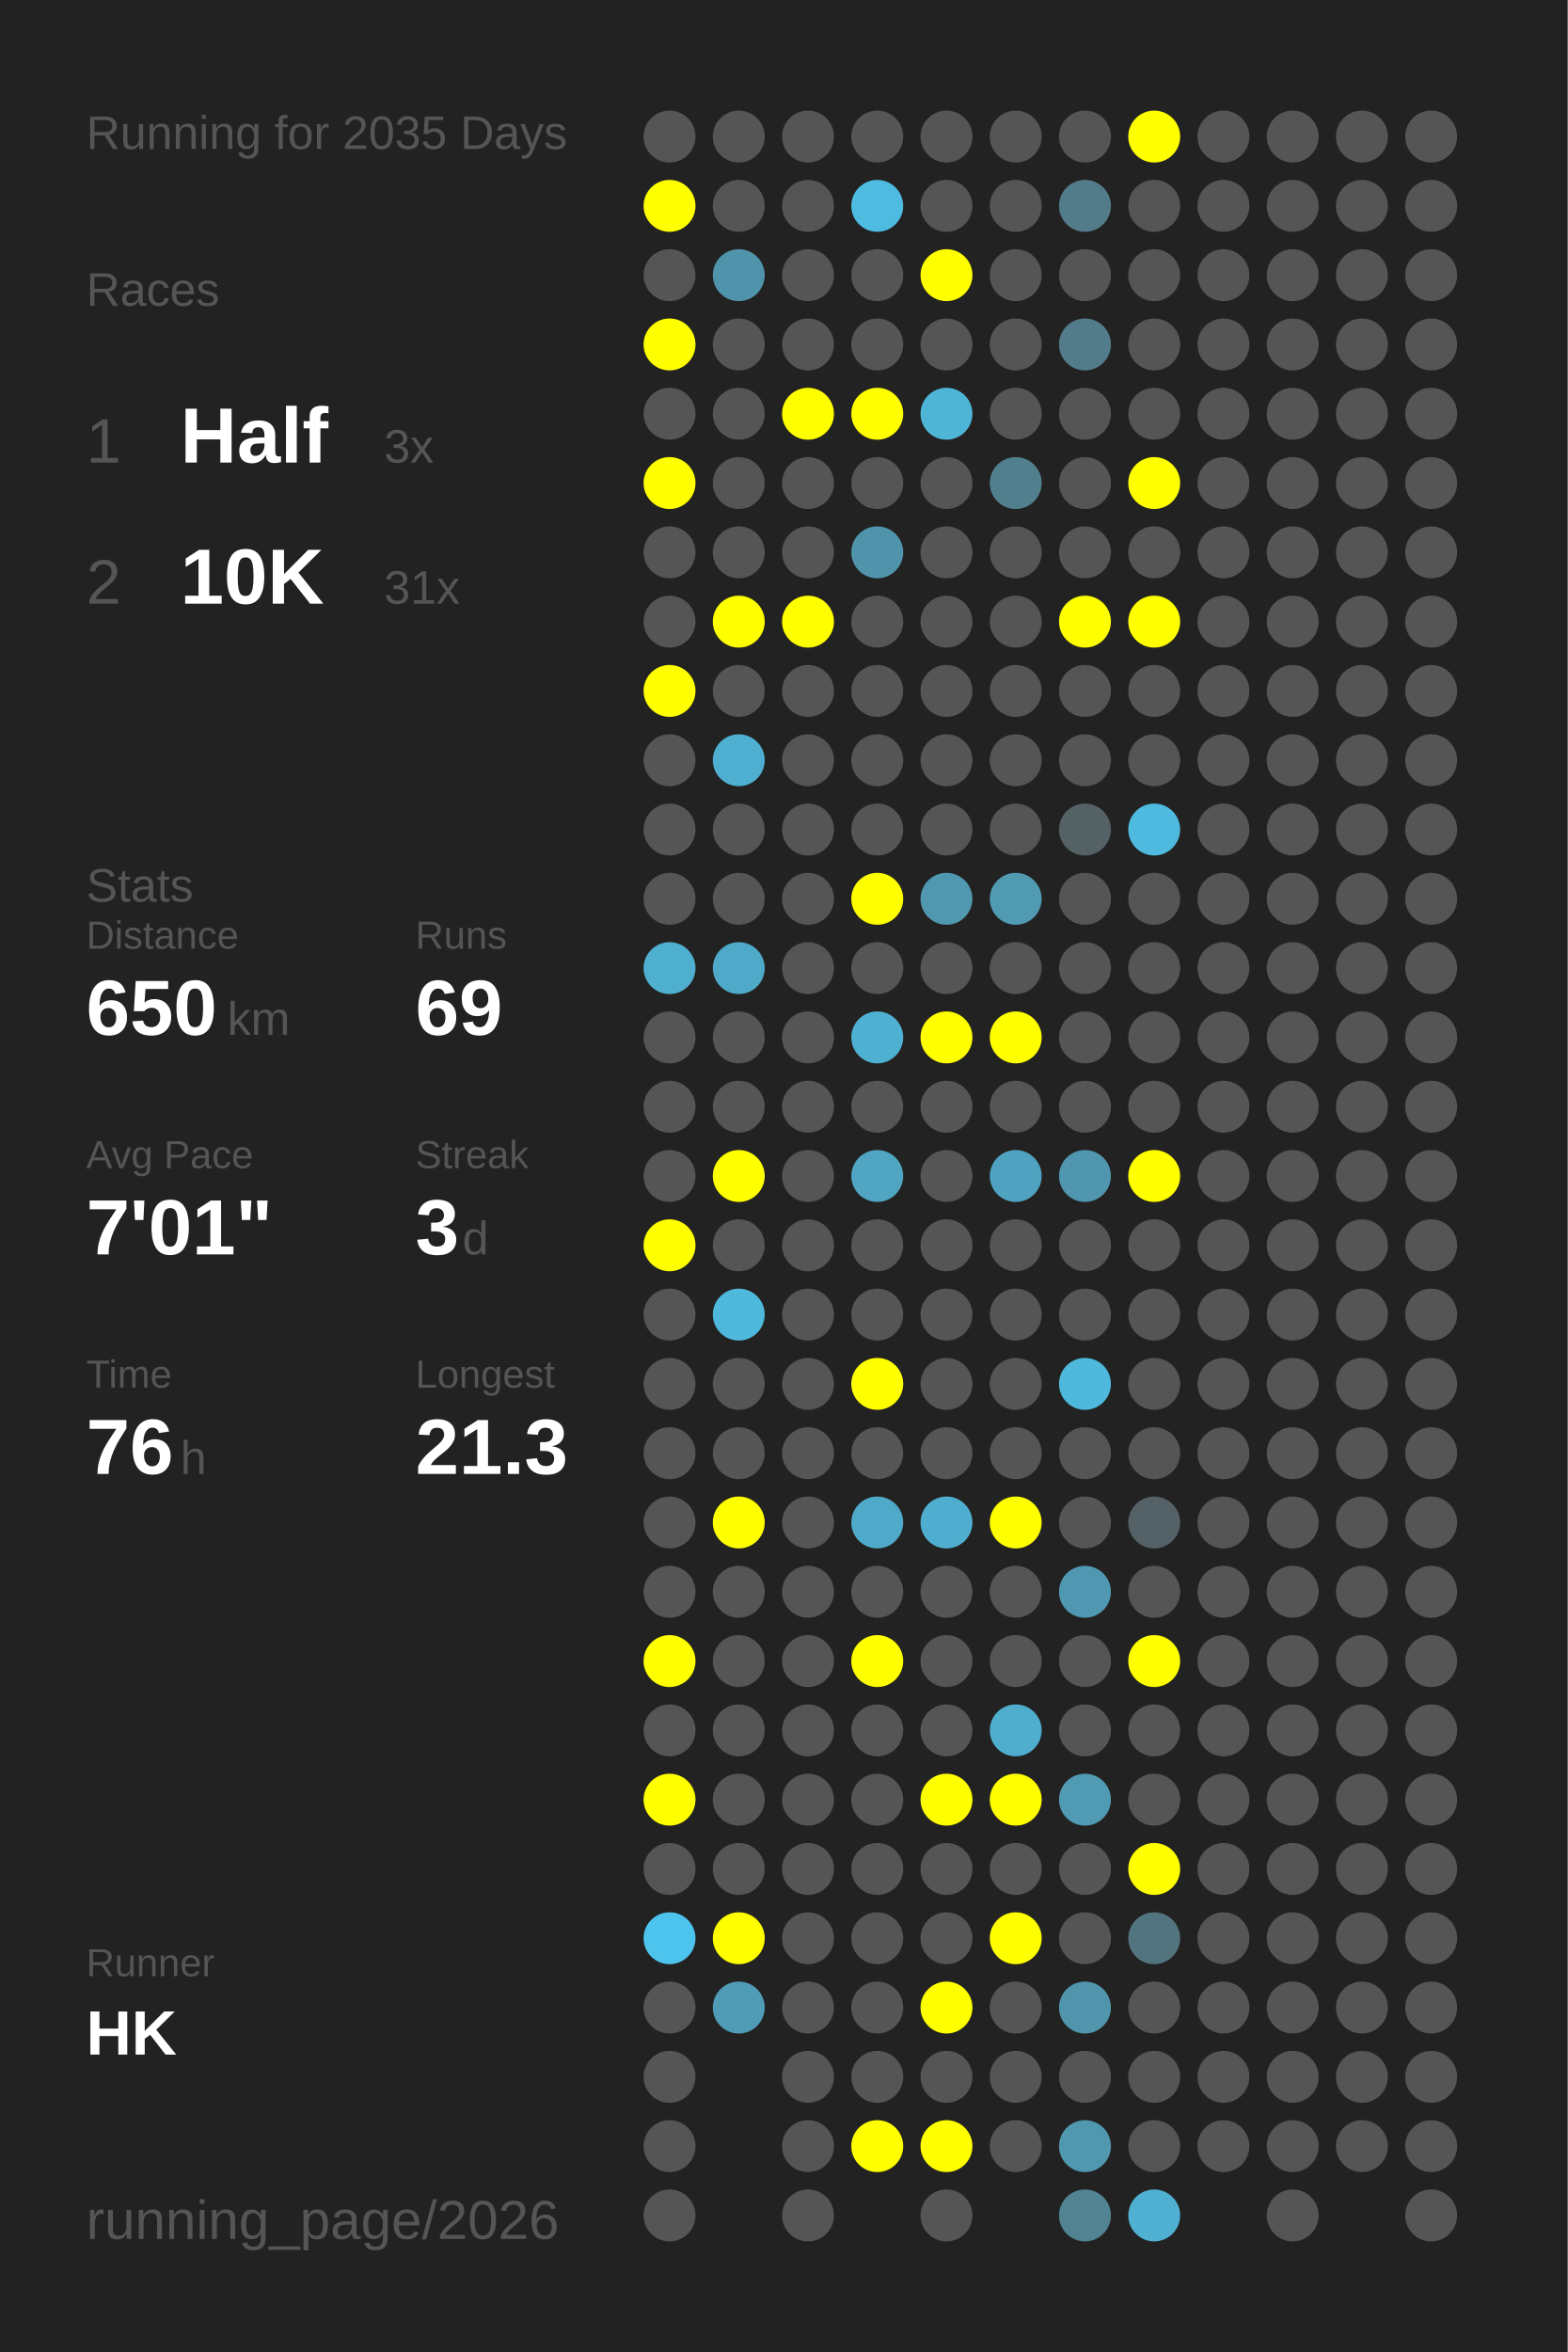
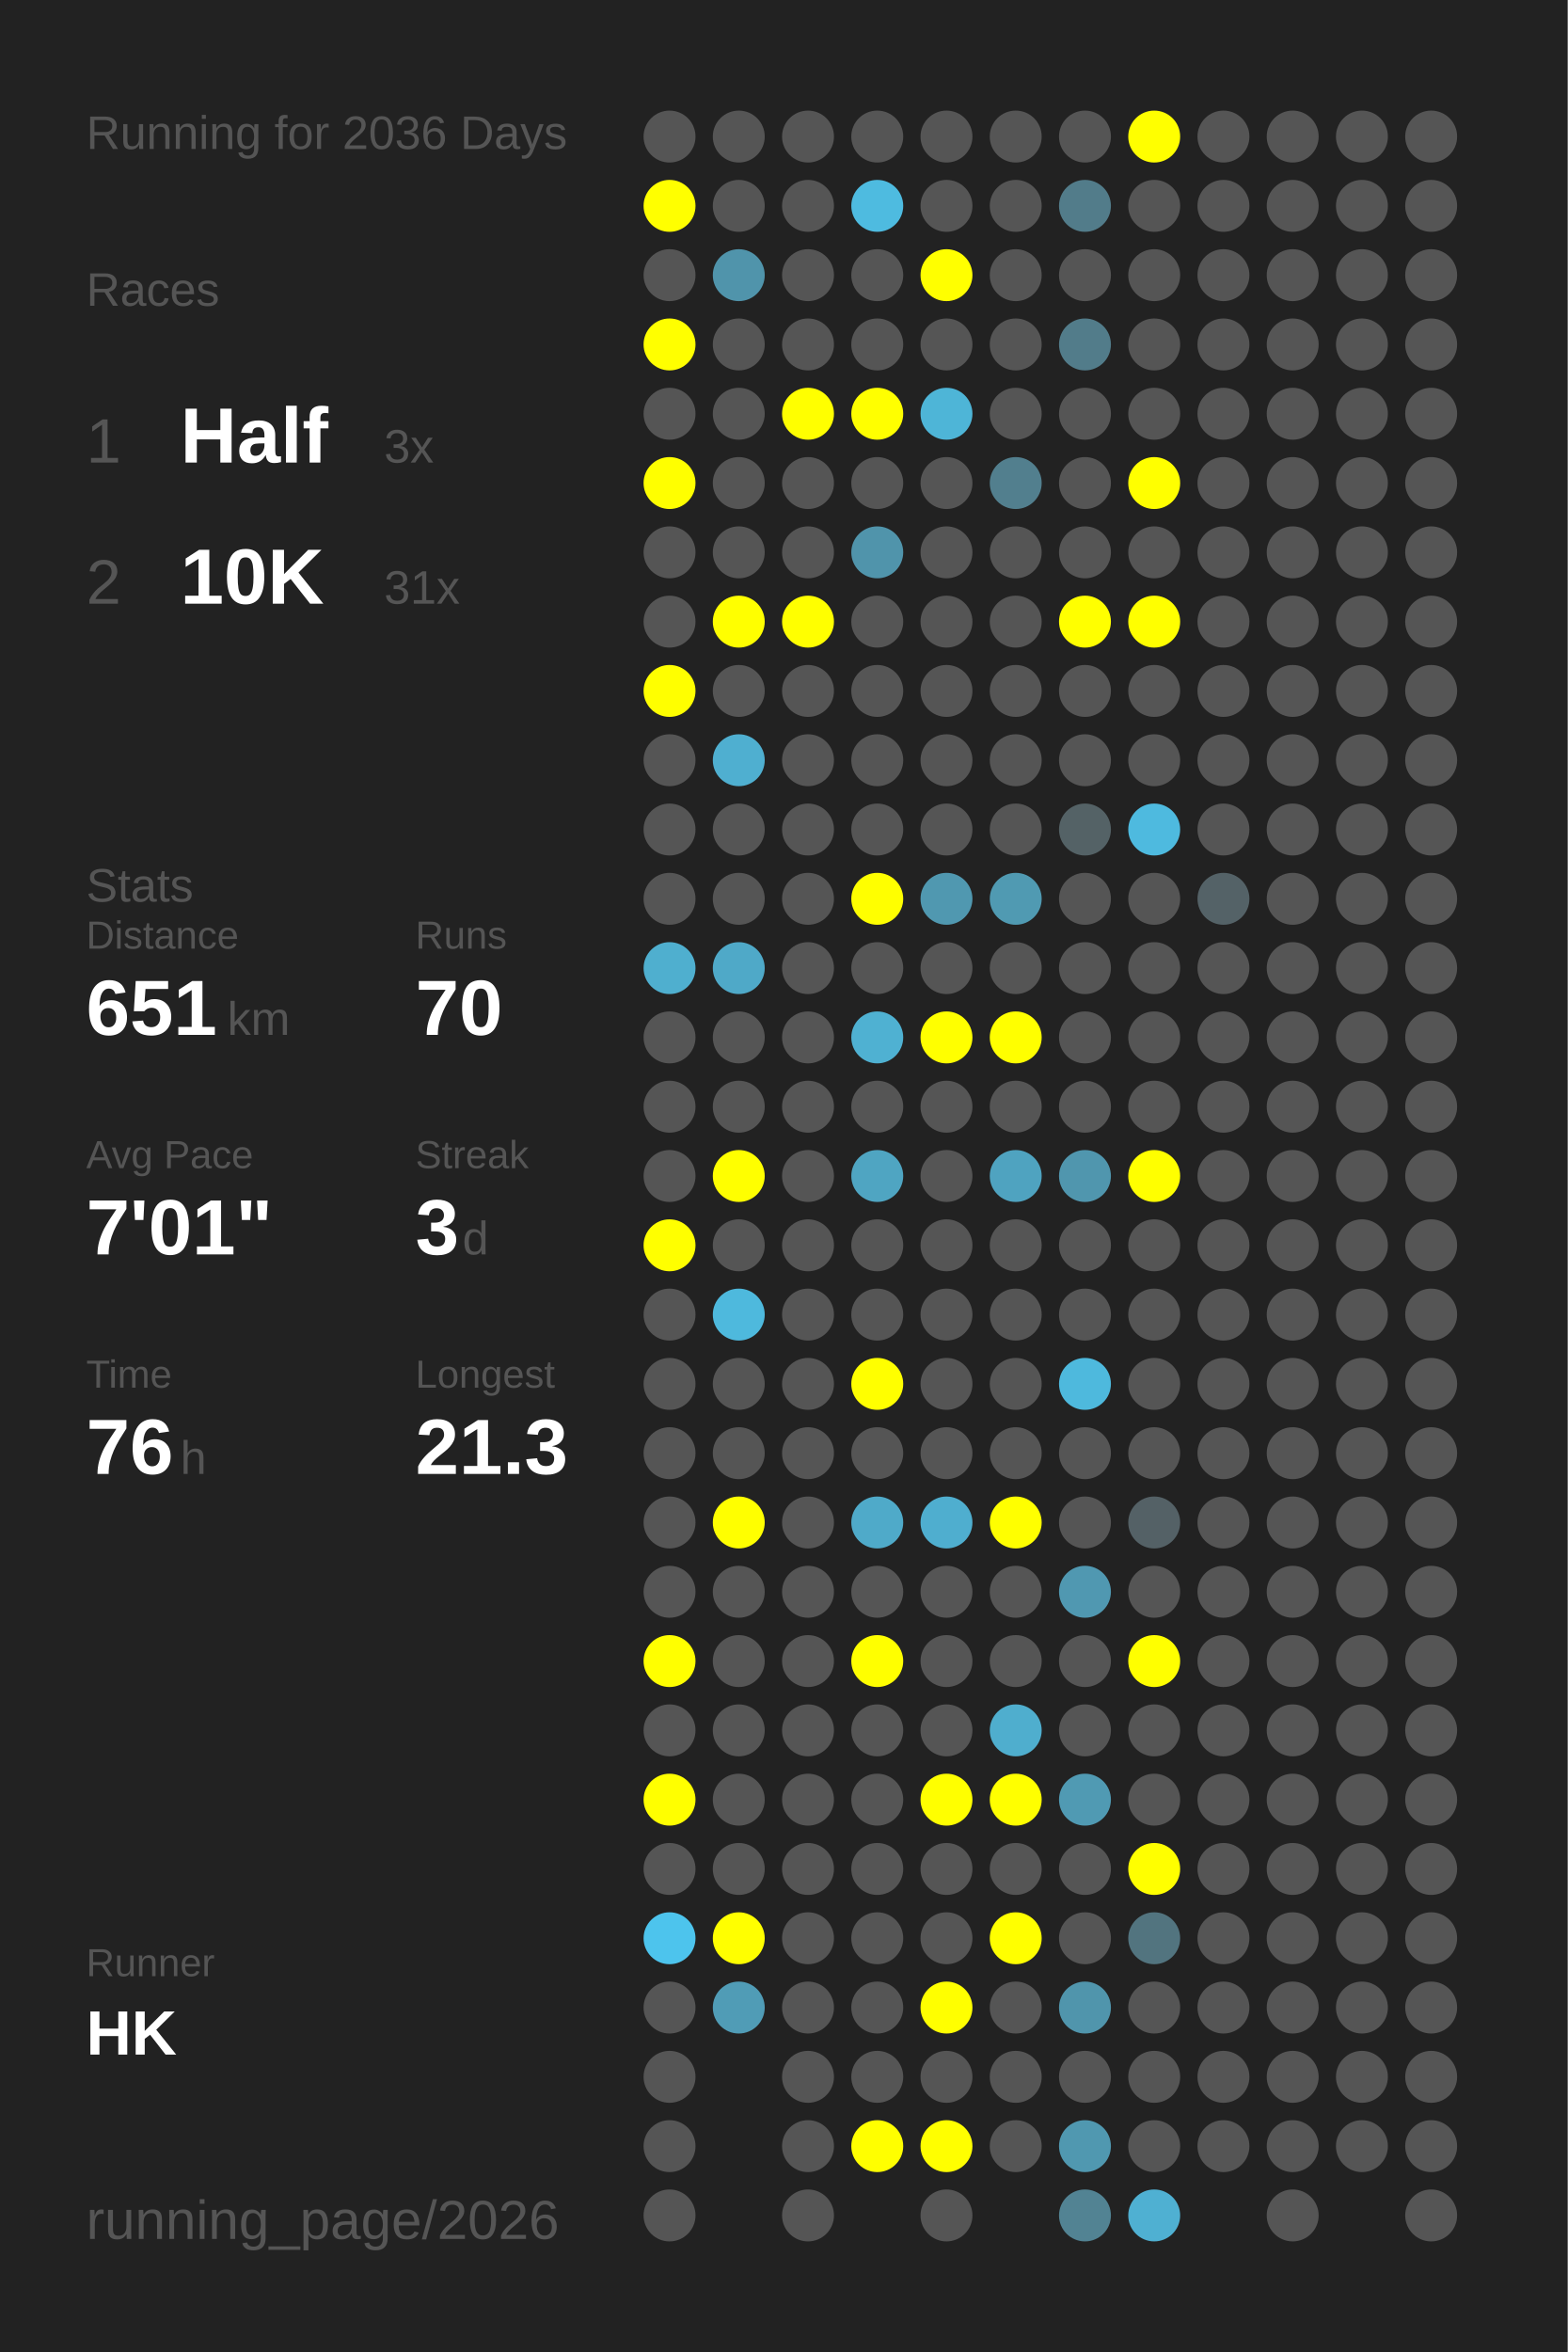
<svg xmlns="http://www.w3.org/2000/svg" baseProfile="full" height="300mm" version="1.1" viewBox="0,0,200,300" width="200mm">
  <defs />
  <rect fill="#222222" height="300" width="200" x="0" y="0" />
-   <text fill="#555555" style="font-size:6px; font-family:Arial;" x="11" y="19">Running for 2035 Days</text>
+   <text fill="#555555" style="font-size:6px; font-family:Arial;" x="11" y="19">Running for 2036 Days</text>
  <text fill="#555555" style="font-size:6px; font-family:Arial;" x="11" y="39">Races</text>
  <text fill="#555555" style="font-size:8px; font-family:Arial;" x="11" y="59">1</text>
  <text fill="#FFFFFF" style="font-size:10px; font-family:Arial; font-weight:bold;" x="23" y="59">Half</text>
  <text fill="#555555" style="font-size:6px; font-family:Arial;" x="49" y="59">3x</text>
  <text fill="#555555" style="font-size:8px; font-family:Arial;" x="11" y="77">2</text>
  <text fill="#FFFFFF" style="font-size:10px; font-family:Arial; font-weight:bold;" x="23" y="77">10K</text>
  <text fill="#555555" style="font-size:6px; font-family:Arial;" x="49" y="77">31x</text>
  <text fill="#555555" style="font-size:6px; font-family:Arial;" x="11" y="115">Stats</text>
  <text fill="#555555" style="font-size:5px; font-family:Arial;" x="11" y="121">Distance</text>
-   <text fill="#FFFFFF" style="font-size:10px; font-family:Arial; font-weight:bold;" x="11" y="132">650</text>
+   <text fill="#FFFFFF" style="font-size:10px; font-family:Arial; font-weight:bold;" x="11" y="132">651</text>
  <text fill="#555555" style="font-size:6px; font-family:Arial;" x="29" y="132">km</text>
  <text fill="#555555" style="font-size:5px; font-family:Arial;" x="53" y="121">Runs</text>
-   <text fill="#FFFFFF" style="font-size:10px; font-family:Arial; font-weight:bold;" x="53" y="132">69</text>
+   <text fill="#FFFFFF" style="font-size:10px; font-family:Arial; font-weight:bold;" x="53" y="132">70</text>
  <text fill="#555555" style="font-size:5px; font-family:Arial;" x="11" y="149">Avg Pace</text>
  <text fill="#FFFFFF" style="font-size:10px; font-family:Arial; font-weight:bold;" x="11" y="160">7'01"</text>
  <text fill="#555555" style="font-size:5px; font-family:Arial;" x="53" y="149">Streak</text>
  <text fill="#FFFFFF" style="font-size:10px; font-family:Arial; font-weight:bold;" x="53" y="160">3</text>
  <text fill="#555555" style="font-size:6px; font-family:Arial;" x="59" y="160">d</text>
  <text fill="#555555" style="font-size:5px; font-family:Arial;" x="11" y="177">Time</text>
  <text fill="#FFFFFF" style="font-size:10px; font-family:Arial; font-weight:bold;" x="11" y="188">76</text>
  <text fill="#555555" style="font-size:6px; font-family:Arial;" x="23" y="188">h</text>
  <text fill="#555555" style="font-size:5px; font-family:Arial;" x="53" y="177">Longest</text>
  <text fill="#FFFFFF" style="font-size:10px; font-family:Arial; font-weight:bold;" x="53" y="188">21.3</text>
  <text fill="#555555" style="font-size:5px; font-family:Arial;" x="11" y="252.065">Runner</text>
  <text fill="#FFFFFF" style="font-size:8px; font-family:Arial; font-weight:bold;" x="11" y="262.065">HK</text>
  <text fill="#555555" style="font-size:7px; font-family:Arial;" x="11" y="285.581">running_page/2026</text>
  <circle cx="85.417" cy="17.419" fill="#555555" r="3.312" />
  <circle cx="85.417" cy="26.258" fill="#FFFF00" r="3.312" />
  <circle cx="85.417" cy="35.097" fill="#555555" r="3.312" />
  <circle cx="85.417" cy="43.935" fill="#FFFF00" r="3.312" />
  <circle cx="85.417" cy="52.774" fill="#555555" r="3.312" />
  <circle cx="85.417" cy="61.613" fill="#FFFF00" r="3.312" />
  <circle cx="85.417" cy="70.452" fill="#555555" r="3.312" />
  <circle cx="85.417" cy="79.29" fill="#555555" r="3.312" />
  <circle cx="85.417" cy="88.129" fill="#FFFF00" r="3.312" />
  <circle cx="85.417" cy="96.968" fill="#555555" r="3.312" />
  <circle cx="85.417" cy="105.806" fill="#555555" r="3.312" />
  <circle cx="85.417" cy="114.645" fill="#555555" r="3.312" />
  <circle cx="85.417" cy="123.484" fill="#4fafcf" r="3.312" />
  <circle cx="85.417" cy="132.323" fill="#555555" r="3.312" />
  <circle cx="85.417" cy="141.161" fill="#555555" r="3.312" />
  <circle cx="85.417" cy="150" fill="#555555" r="3.312" />
  <circle cx="85.417" cy="158.839" fill="#FFFF00" r="3.312" />
  <circle cx="85.417" cy="167.677" fill="#555555" r="3.312" />
  <circle cx="85.417" cy="176.516" fill="#555555" r="3.312" />
  <circle cx="85.417" cy="185.355" fill="#555555" r="3.312" />
  <circle cx="85.417" cy="194.194" fill="#555555" r="3.312" />
  <circle cx="85.417" cy="203.032" fill="#555555" r="3.312" />
  <circle cx="85.417" cy="211.871" fill="#FFFF00" r="3.312" />
  <circle cx="85.417" cy="220.71" fill="#555555" r="3.312" />
  <circle cx="85.417" cy="229.548" fill="#FFFF00" r="3.312" />
  <circle cx="85.417" cy="238.387" fill="#555555" r="3.312" />
  <circle cx="85.417" cy="247.226" fill="#4dc4ed" r="3.312" />
  <circle cx="85.417" cy="256.065" fill="#555555" r="3.312" />
  <circle cx="85.417" cy="264.903" fill="#555555" r="3.312" />
  <circle cx="85.417" cy="273.742" fill="#555555" r="3.312" />
  <circle cx="85.417" cy="282.581" fill="#555555" r="3.312" />
  <circle cx="94.25" cy="17.419" fill="#555555" r="3.312" />
  <circle cx="94.25" cy="26.258" fill="#555555" r="3.312" />
  <circle cx="94.25" cy="35.097" fill="#5094ab" r="3.312" />
  <circle cx="94.25" cy="43.935" fill="#555555" r="3.312" />
  <circle cx="94.25" cy="52.774" fill="#555555" r="3.312" />
  <circle cx="94.25" cy="61.613" fill="#555555" r="3.312" />
  <circle cx="94.25" cy="70.452" fill="#555555" r="3.312" />
  <circle cx="94.25" cy="79.29" fill="#FFFF00" r="3.312" />
  <circle cx="94.25" cy="88.129" fill="#555555" r="3.312" />
  <circle cx="94.25" cy="96.968" fill="#4fafd0" r="3.312" />
  <circle cx="94.25" cy="105.806" fill="#555555" r="3.312" />
  <circle cx="94.25" cy="114.645" fill="#555555" r="3.312" />
  <circle cx="94.25" cy="123.484" fill="#4fa9c8" r="3.312" />
  <circle cx="94.25" cy="132.323" fill="#555555" r="3.312" />
  <circle cx="94.25" cy="141.161" fill="#555555" r="3.312" />
  <circle cx="94.25" cy="150" fill="#FFFF00" r="3.312" />
  <circle cx="94.25" cy="158.839" fill="#555555" r="3.312" />
  <circle cx="94.25" cy="167.677" fill="#4eb9dd" r="3.312" />
  <circle cx="94.25" cy="176.516" fill="#555555" r="3.312" />
  <circle cx="94.25" cy="185.355" fill="#555555" r="3.312" />
  <circle cx="94.25" cy="194.194" fill="#FFFF00" r="3.312" />
  <circle cx="94.25" cy="203.032" fill="#555555" r="3.312" />
  <circle cx="94.25" cy="211.871" fill="#555555" r="3.312" />
  <circle cx="94.25" cy="220.71" fill="#555555" r="3.312" />
  <circle cx="94.25" cy="229.548" fill="#555555" r="3.312" />
  <circle cx="94.25" cy="238.387" fill="#555555" r="3.312" />
  <circle cx="94.25" cy="247.226" fill="#FFFF00" r="3.312" />
  <circle cx="94.25" cy="256.065" fill="#509cb6" r="3.312" />
  <circle cx="103.083" cy="17.419" fill="#555555" r="3.312" />
  <circle cx="103.083" cy="26.258" fill="#555555" r="3.312" />
  <circle cx="103.083" cy="35.097" fill="#555555" r="3.312" />
  <circle cx="103.083" cy="43.935" fill="#555555" r="3.312" />
  <circle cx="103.083" cy="52.774" fill="#FFFF00" r="3.312" />
  <circle cx="103.083" cy="61.613" fill="#555555" r="3.312" />
  <circle cx="103.083" cy="70.452" fill="#555555" r="3.312" />
  <circle cx="103.083" cy="79.29" fill="#FFFF00" r="3.312" />
  <circle cx="103.083" cy="88.129" fill="#555555" r="3.312" />
  <circle cx="103.083" cy="96.968" fill="#555555" r="3.312" />
  <circle cx="103.083" cy="105.806" fill="#555555" r="3.312" />
  <circle cx="103.083" cy="114.645" fill="#555555" r="3.312" />
  <circle cx="103.083" cy="123.484" fill="#555555" r="3.312" />
  <circle cx="103.083" cy="132.323" fill="#555555" r="3.312" />
  <circle cx="103.083" cy="141.161" fill="#555555" r="3.312" />
  <circle cx="103.083" cy="150" fill="#555555" r="3.312" />
  <circle cx="103.083" cy="158.839" fill="#555555" r="3.312" />
  <circle cx="103.083" cy="167.677" fill="#555555" r="3.312" />
  <circle cx="103.083" cy="176.516" fill="#555555" r="3.312" />
  <circle cx="103.083" cy="185.355" fill="#555555" r="3.312" />
  <circle cx="103.083" cy="194.194" fill="#555555" r="3.312" />
  <circle cx="103.083" cy="203.032" fill="#555555" r="3.312" />
  <circle cx="103.083" cy="211.871" fill="#555555" r="3.312" />
  <circle cx="103.083" cy="220.71" fill="#555555" r="3.312" />
  <circle cx="103.083" cy="229.548" fill="#555555" r="3.312" />
  <circle cx="103.083" cy="238.387" fill="#555555" r="3.312" />
  <circle cx="103.083" cy="247.226" fill="#555555" r="3.312" />
  <circle cx="103.083" cy="256.065" fill="#555555" r="3.312" />
  <circle cx="103.083" cy="264.903" fill="#555555" r="3.312" />
  <circle cx="103.083" cy="273.742" fill="#555555" r="3.312" />
  <circle cx="103.083" cy="282.581" fill="#555555" r="3.312" />
  <circle cx="111.917" cy="17.419" fill="#555555" r="3.312" />
  <circle cx="111.917" cy="26.258" fill="#4ebbe0" r="3.312" />
  <circle cx="111.917" cy="35.097" fill="#555555" r="3.312" />
  <circle cx="111.917" cy="43.935" fill="#555555" r="3.312" />
  <circle cx="111.917" cy="52.774" fill="#FFFF00" r="3.312" />
  <circle cx="111.917" cy="61.613" fill="#555555" r="3.312" />
  <circle cx="111.917" cy="70.452" fill="#5094ab" r="3.312" />
  <circle cx="111.917" cy="79.29" fill="#555555" r="3.312" />
  <circle cx="111.917" cy="88.129" fill="#555555" r="3.312" />
  <circle cx="111.917" cy="96.968" fill="#555555" r="3.312" />
  <circle cx="111.917" cy="105.806" fill="#555555" r="3.312" />
  <circle cx="111.917" cy="114.645" fill="#FFFF00" r="3.312" />
  <circle cx="111.917" cy="123.484" fill="#555555" r="3.312" />
  <circle cx="111.917" cy="132.323" fill="#4fb1d2" r="3.312" />
  <circle cx="111.917" cy="141.161" fill="#555555" r="3.312" />
  <circle cx="111.917" cy="150" fill="#4fa5c2" r="3.312" />
  <circle cx="111.917" cy="158.839" fill="#555555" r="3.312" />
  <circle cx="111.917" cy="167.677" fill="#555555" r="3.312" />
  <circle cx="111.917" cy="176.516" fill="#FFFF00" r="3.312" />
  <circle cx="111.917" cy="185.355" fill="#555555" r="3.312" />
  <circle cx="111.917" cy="194.194" fill="#4faac9" r="3.312" />
  <circle cx="111.917" cy="203.032" fill="#555555" r="3.312" />
  <circle cx="111.917" cy="211.871" fill="#FFFF00" r="3.312" />
  <circle cx="111.917" cy="220.71" fill="#555555" r="3.312" />
  <circle cx="111.917" cy="229.548" fill="#555555" r="3.312" />
  <circle cx="111.917" cy="238.387" fill="#555555" r="3.312" />
  <circle cx="111.917" cy="247.226" fill="#555555" r="3.312" />
  <circle cx="111.917" cy="256.065" fill="#555555" r="3.312" />
  <circle cx="111.917" cy="264.903" fill="#555555" r="3.312" />
  <circle cx="111.917" cy="273.742" fill="#FFFF00" r="3.312" />
  <circle cx="120.75" cy="17.419" fill="#555555" r="3.312" />
  <circle cx="120.75" cy="26.258" fill="#555555" r="3.312" />
  <circle cx="120.75" cy="35.097" fill="#FFFF00" r="3.312" />
  <circle cx="120.75" cy="43.935" fill="#555555" r="3.312" />
  <circle cx="120.75" cy="52.774" fill="#4eb5d7" r="3.312" />
  <circle cx="120.75" cy="61.613" fill="#555555" r="3.312" />
  <circle cx="120.75" cy="70.452" fill="#555555" r="3.312" />
  <circle cx="120.75" cy="79.29" fill="#555555" r="3.312" />
  <circle cx="120.75" cy="88.129" fill="#555555" r="3.312" />
  <circle cx="120.75" cy="96.968" fill="#555555" r="3.312" />
  <circle cx="120.75" cy="105.806" fill="#555555" r="3.312" />
  <circle cx="120.75" cy="114.645" fill="#5098b0" r="3.312" />
  <circle cx="120.75" cy="123.484" fill="#555555" r="3.312" />
  <circle cx="120.75" cy="132.323" fill="#FFFF00" r="3.312" />
  <circle cx="120.75" cy="141.161" fill="#555555" r="3.312" />
  <circle cx="120.75" cy="150" fill="#555555" r="3.312" />
  <circle cx="120.75" cy="158.839" fill="#555555" r="3.312" />
  <circle cx="120.75" cy="167.677" fill="#555555" r="3.312" />
  <circle cx="120.75" cy="176.516" fill="#555555" r="3.312" />
  <circle cx="120.75" cy="185.355" fill="#555555" r="3.312" />
  <circle cx="120.75" cy="194.194" fill="#4faecf" r="3.312" />
  <circle cx="120.75" cy="203.032" fill="#555555" r="3.312" />
  <circle cx="120.75" cy="211.871" fill="#555555" r="3.312" />
  <circle cx="120.75" cy="220.71" fill="#555555" r="3.312" />
  <circle cx="120.75" cy="229.548" fill="#FFFF00" r="3.312" />
  <circle cx="120.75" cy="238.387" fill="#555555" r="3.312" />
  <circle cx="120.75" cy="247.226" fill="#555555" r="3.312" />
  <circle cx="120.75" cy="256.065" fill="#FFFF00" r="3.312" />
  <circle cx="120.75" cy="264.903" fill="#555555" r="3.312" />
  <circle cx="120.75" cy="273.742" fill="#FFFF00" r="3.312" />
  <circle cx="120.75" cy="282.581" fill="#555555" r="3.312" />
  <circle cx="129.583" cy="17.419" fill="#555555" r="3.312" />
  <circle cx="129.583" cy="26.258" fill="#555555" r="3.312" />
  <circle cx="129.583" cy="35.097" fill="#555555" r="3.312" />
  <circle cx="129.583" cy="43.935" fill="#555555" r="3.312" />
  <circle cx="129.583" cy="52.774" fill="#555555" r="3.312" />
  <circle cx="129.583" cy="61.613" fill="#527f8e" r="3.312" />
  <circle cx="129.583" cy="70.452" fill="#555555" r="3.312" />
  <circle cx="129.583" cy="79.29" fill="#555555" r="3.312" />
  <circle cx="129.583" cy="88.129" fill="#555555" r="3.312" />
  <circle cx="129.583" cy="96.968" fill="#555555" r="3.312" />
  <circle cx="129.583" cy="105.806" fill="#555555" r="3.312" />
  <circle cx="129.583" cy="114.645" fill="#509ab2" r="3.312" />
  <circle cx="129.583" cy="123.484" fill="#555555" r="3.312" />
  <circle cx="129.583" cy="132.323" fill="#FFFF00" r="3.312" />
  <circle cx="129.583" cy="141.161" fill="#555555" r="3.312" />
  <circle cx="129.583" cy="150" fill="#4fa3c0" r="3.312" />
  <circle cx="129.583" cy="158.839" fill="#555555" r="3.312" />
  <circle cx="129.583" cy="167.677" fill="#555555" r="3.312" />
  <circle cx="129.583" cy="176.516" fill="#555555" r="3.312" />
  <circle cx="129.583" cy="185.355" fill="#555555" r="3.312" />
  <circle cx="129.583" cy="194.194" fill="#FFFF00" r="3.312" />
  <circle cx="129.583" cy="203.032" fill="#555555" r="3.312" />
  <circle cx="129.583" cy="211.871" fill="#555555" r="3.312" />
  <circle cx="129.583" cy="220.71" fill="#4faece" r="3.312" />
  <circle cx="129.583" cy="229.548" fill="#FFFF00" r="3.312" />
  <circle cx="129.583" cy="238.387" fill="#555555" r="3.312" />
  <circle cx="129.583" cy="247.226" fill="#FFFF00" r="3.312" />
  <circle cx="129.583" cy="256.065" fill="#555555" r="3.312" />
  <circle cx="129.583" cy="264.903" fill="#555555" r="3.312" />
  <circle cx="129.583" cy="273.742" fill="#555555" r="3.312" />
  <circle cx="138.417" cy="17.419" fill="#555555" r="3.312" />
  <circle cx="138.417" cy="26.258" fill="#527c8a" r="3.312" />
  <circle cx="138.417" cy="35.097" fill="#555555" r="3.312" />
  <circle cx="138.417" cy="43.935" fill="#527c8a" r="3.312" />
  <circle cx="138.417" cy="52.774" fill="#555555" r="3.312" />
  <circle cx="138.417" cy="61.613" fill="#555555" r="3.312" />
  <circle cx="138.417" cy="70.452" fill="#555555" r="3.312" />
  <circle cx="138.417" cy="79.29" fill="#FFFF00" r="3.312" />
  <circle cx="138.417" cy="88.129" fill="#555555" r="3.312" />
  <circle cx="138.417" cy="96.968" fill="#555555" r="3.312" />
  <circle cx="138.417" cy="105.806" fill="#546266" r="3.312" />
  <circle cx="138.417" cy="114.645" fill="#555555" r="3.312" />
  <circle cx="138.417" cy="123.484" fill="#555555" r="3.312" />
  <circle cx="138.417" cy="132.323" fill="#555555" r="3.312" />
  <circle cx="138.417" cy="141.161" fill="#555555" r="3.312" />
  <circle cx="138.417" cy="150" fill="#5096ae" r="3.312" />
  <circle cx="138.417" cy="158.839" fill="#555555" r="3.312" />
  <circle cx="138.417" cy="167.677" fill="#555555" r="3.312" />
  <circle cx="138.417" cy="176.516" fill="#4eb9dd" r="3.312" />
  <circle cx="138.417" cy="185.355" fill="#555555" r="3.312" />
  <circle cx="138.417" cy="194.194" fill="#555555" r="3.312" />
  <circle cx="138.417" cy="203.032" fill="#5098b1" r="3.312" />
  <circle cx="138.417" cy="211.871" fill="#555555" r="3.312" />
  <circle cx="138.417" cy="220.71" fill="#555555" r="3.312" />
  <circle cx="138.417" cy="229.548" fill="#509ab3" r="3.312" />
  <circle cx="138.417" cy="238.387" fill="#555555" r="3.312" />
  <circle cx="138.417" cy="247.226" fill="#555555" r="3.312" />
  <circle cx="138.417" cy="256.065" fill="#5095ac" r="3.312" />
  <circle cx="138.417" cy="264.903" fill="#555555" r="3.312" />
  <circle cx="138.417" cy="273.742" fill="#5098b0" r="3.312" />
  <circle cx="138.417" cy="282.581" fill="#528393" r="3.312" />
  <circle cx="147.25" cy="17.419" fill="#FFFF00" r="3.312" />
  <circle cx="147.25" cy="26.258" fill="#555555" r="3.312" />
  <circle cx="147.25" cy="35.097" fill="#555555" r="3.312" />
  <circle cx="147.25" cy="43.935" fill="#555555" r="3.312" />
  <circle cx="147.25" cy="52.774" fill="#555555" r="3.312" />
  <circle cx="147.25" cy="61.613" fill="#FFFF00" r="3.312" />
  <circle cx="147.25" cy="70.452" fill="#555555" r="3.312" />
  <circle cx="147.25" cy="79.29" fill="#FFFF00" r="3.312" />
  <circle cx="147.25" cy="88.129" fill="#555555" r="3.312" />
  <circle cx="147.25" cy="96.968" fill="#555555" r="3.312" />
  <circle cx="147.25" cy="105.806" fill="#4ebadf" r="3.312" />
  <circle cx="147.25" cy="114.645" fill="#555555" r="3.312" />
  <circle cx="147.25" cy="123.484" fill="#555555" r="3.312" />
  <circle cx="147.25" cy="132.323" fill="#555555" r="3.312" />
  <circle cx="147.25" cy="141.161" fill="#555555" r="3.312" />
  <circle cx="147.25" cy="150" fill="#FFFF00" r="3.312" />
  <circle cx="147.25" cy="158.839" fill="#555555" r="3.312" />
  <circle cx="147.25" cy="167.677" fill="#555555" r="3.312" />
  <circle cx="147.25" cy="176.516" fill="#555555" r="3.312" />
  <circle cx="147.25" cy="185.355" fill="#555555" r="3.312" />
  <circle cx="147.25" cy="194.194" fill="#546166" r="3.312" />
  <circle cx="147.25" cy="203.032" fill="#555555" r="3.312" />
  <circle cx="147.25" cy="211.871" fill="#FFFF00" r="3.312" />
  <circle cx="147.25" cy="220.71" fill="#555555" r="3.312" />
  <circle cx="147.25" cy="229.548" fill="#555555" r="3.312" />
  <circle cx="147.25" cy="238.387" fill="#FFFF00" r="3.312" />
  <circle cx="147.25" cy="247.226" fill="#52747f" r="3.312" />
  <circle cx="147.25" cy="256.065" fill="#555555" r="3.312" />
  <circle cx="147.25" cy="264.903" fill="#555555" r="3.312" />
  <circle cx="147.25" cy="273.742" fill="#555555" r="3.312" />
  <circle cx="147.25" cy="282.581" fill="#4fb0d2" r="3.312" />
  <circle cx="156.083" cy="17.419" fill="#555555" r="3.312" />
  <circle cx="156.083" cy="26.258" fill="#555555" r="3.312" />
  <circle cx="156.083" cy="35.097" fill="#555555" r="3.312" />
  <circle cx="156.083" cy="43.935" fill="#555555" r="3.312" />
  <circle cx="156.083" cy="52.774" fill="#555555" r="3.312" />
  <circle cx="156.083" cy="61.613" fill="#555555" r="3.312" />
  <circle cx="156.083" cy="70.452" fill="#555555" r="3.312" />
  <circle cx="156.083" cy="79.29" fill="#555555" r="3.312" />
  <circle cx="156.083" cy="88.129" fill="#555555" r="3.312" />
  <circle cx="156.083" cy="96.968" fill="#555555" r="3.312" />
  <circle cx="156.083" cy="105.806" fill="#555555" r="3.312" />
-   <circle cx="156.083" cy="114.645" fill="#555555" r="3.312" />
+   <circle cx="156.083" cy="114.645" fill="#546267" r="3.312" />
  <circle cx="156.083" cy="123.484" fill="#555555" r="3.312" />
  <circle cx="156.083" cy="132.323" fill="#555555" r="3.312" />
  <circle cx="156.083" cy="141.161" fill="#555555" r="3.312" />
  <circle cx="156.083" cy="150" fill="#555555" r="3.312" />
  <circle cx="156.083" cy="158.839" fill="#555555" r="3.312" />
  <circle cx="156.083" cy="167.677" fill="#555555" r="3.312" />
  <circle cx="156.083" cy="176.516" fill="#555555" r="3.312" />
  <circle cx="156.083" cy="185.355" fill="#555555" r="3.312" />
  <circle cx="156.083" cy="194.194" fill="#555555" r="3.312" />
  <circle cx="156.083" cy="203.032" fill="#555555" r="3.312" />
  <circle cx="156.083" cy="211.871" fill="#555555" r="3.312" />
  <circle cx="156.083" cy="220.71" fill="#555555" r="3.312" />
  <circle cx="156.083" cy="229.548" fill="#555555" r="3.312" />
  <circle cx="156.083" cy="238.387" fill="#555555" r="3.312" />
  <circle cx="156.083" cy="247.226" fill="#555555" r="3.312" />
  <circle cx="156.083" cy="256.065" fill="#555555" r="3.312" />
  <circle cx="156.083" cy="264.903" fill="#555555" r="3.312" />
  <circle cx="156.083" cy="273.742" fill="#555555" r="3.312" />
  <circle cx="164.917" cy="17.419" fill="#555555" r="3.312" />
  <circle cx="164.917" cy="26.258" fill="#555555" r="3.312" />
  <circle cx="164.917" cy="35.097" fill="#555555" r="3.312" />
  <circle cx="164.917" cy="43.935" fill="#555555" r="3.312" />
  <circle cx="164.917" cy="52.774" fill="#555555" r="3.312" />
  <circle cx="164.917" cy="61.613" fill="#555555" r="3.312" />
  <circle cx="164.917" cy="70.452" fill="#555555" r="3.312" />
  <circle cx="164.917" cy="79.29" fill="#555555" r="3.312" />
  <circle cx="164.917" cy="88.129" fill="#555555" r="3.312" />
  <circle cx="164.917" cy="96.968" fill="#555555" r="3.312" />
  <circle cx="164.917" cy="105.806" fill="#555555" r="3.312" />
  <circle cx="164.917" cy="114.645" fill="#555555" r="3.312" />
  <circle cx="164.917" cy="123.484" fill="#555555" r="3.312" />
  <circle cx="164.917" cy="132.323" fill="#555555" r="3.312" />
  <circle cx="164.917" cy="141.161" fill="#555555" r="3.312" />
  <circle cx="164.917" cy="150" fill="#555555" r="3.312" />
  <circle cx="164.917" cy="158.839" fill="#555555" r="3.312" />
  <circle cx="164.917" cy="167.677" fill="#555555" r="3.312" />
  <circle cx="164.917" cy="176.516" fill="#555555" r="3.312" />
  <circle cx="164.917" cy="185.355" fill="#555555" r="3.312" />
  <circle cx="164.917" cy="194.194" fill="#555555" r="3.312" />
  <circle cx="164.917" cy="203.032" fill="#555555" r="3.312" />
  <circle cx="164.917" cy="211.871" fill="#555555" r="3.312" />
  <circle cx="164.917" cy="220.71" fill="#555555" r="3.312" />
  <circle cx="164.917" cy="229.548" fill="#555555" r="3.312" />
  <circle cx="164.917" cy="238.387" fill="#555555" r="3.312" />
  <circle cx="164.917" cy="247.226" fill="#555555" r="3.312" />
  <circle cx="164.917" cy="256.065" fill="#555555" r="3.312" />
  <circle cx="164.917" cy="264.903" fill="#555555" r="3.312" />
  <circle cx="164.917" cy="273.742" fill="#555555" r="3.312" />
  <circle cx="164.917" cy="282.581" fill="#555555" r="3.312" />
  <circle cx="173.75" cy="17.419" fill="#555555" r="3.312" />
  <circle cx="173.75" cy="26.258" fill="#555555" r="3.312" />
  <circle cx="173.75" cy="35.097" fill="#555555" r="3.312" />
  <circle cx="173.75" cy="43.935" fill="#555555" r="3.312" />
  <circle cx="173.75" cy="52.774" fill="#555555" r="3.312" />
  <circle cx="173.75" cy="61.613" fill="#555555" r="3.312" />
  <circle cx="173.75" cy="70.452" fill="#555555" r="3.312" />
  <circle cx="173.75" cy="79.29" fill="#555555" r="3.312" />
  <circle cx="173.75" cy="88.129" fill="#555555" r="3.312" />
  <circle cx="173.75" cy="96.968" fill="#555555" r="3.312" />
  <circle cx="173.75" cy="105.806" fill="#555555" r="3.312" />
  <circle cx="173.75" cy="114.645" fill="#555555" r="3.312" />
  <circle cx="173.75" cy="123.484" fill="#555555" r="3.312" />
  <circle cx="173.75" cy="132.323" fill="#555555" r="3.312" />
  <circle cx="173.75" cy="141.161" fill="#555555" r="3.312" />
  <circle cx="173.75" cy="150" fill="#555555" r="3.312" />
  <circle cx="173.75" cy="158.839" fill="#555555" r="3.312" />
  <circle cx="173.75" cy="167.677" fill="#555555" r="3.312" />
  <circle cx="173.75" cy="176.516" fill="#555555" r="3.312" />
  <circle cx="173.75" cy="185.355" fill="#555555" r="3.312" />
  <circle cx="173.75" cy="194.194" fill="#555555" r="3.312" />
  <circle cx="173.75" cy="203.032" fill="#555555" r="3.312" />
  <circle cx="173.75" cy="211.871" fill="#555555" r="3.312" />
  <circle cx="173.75" cy="220.71" fill="#555555" r="3.312" />
  <circle cx="173.75" cy="229.548" fill="#555555" r="3.312" />
  <circle cx="173.75" cy="238.387" fill="#555555" r="3.312" />
  <circle cx="173.75" cy="247.226" fill="#555555" r="3.312" />
  <circle cx="173.75" cy="256.065" fill="#555555" r="3.312" />
  <circle cx="173.75" cy="264.903" fill="#555555" r="3.312" />
  <circle cx="173.75" cy="273.742" fill="#555555" r="3.312" />
  <circle cx="182.583" cy="17.419" fill="#555555" r="3.312" />
  <circle cx="182.583" cy="26.258" fill="#555555" r="3.312" />
  <circle cx="182.583" cy="35.097" fill="#555555" r="3.312" />
  <circle cx="182.583" cy="43.935" fill="#555555" r="3.312" />
  <circle cx="182.583" cy="52.774" fill="#555555" r="3.312" />
  <circle cx="182.583" cy="61.613" fill="#555555" r="3.312" />
  <circle cx="182.583" cy="70.452" fill="#555555" r="3.312" />
  <circle cx="182.583" cy="79.29" fill="#555555" r="3.312" />
  <circle cx="182.583" cy="88.129" fill="#555555" r="3.312" />
  <circle cx="182.583" cy="96.968" fill="#555555" r="3.312" />
  <circle cx="182.583" cy="105.806" fill="#555555" r="3.312" />
  <circle cx="182.583" cy="114.645" fill="#555555" r="3.312" />
  <circle cx="182.583" cy="123.484" fill="#555555" r="3.312" />
  <circle cx="182.583" cy="132.323" fill="#555555" r="3.312" />
  <circle cx="182.583" cy="141.161" fill="#555555" r="3.312" />
  <circle cx="182.583" cy="150" fill="#555555" r="3.312" />
  <circle cx="182.583" cy="158.839" fill="#555555" r="3.312" />
  <circle cx="182.583" cy="167.677" fill="#555555" r="3.312" />
  <circle cx="182.583" cy="176.516" fill="#555555" r="3.312" />
  <circle cx="182.583" cy="185.355" fill="#555555" r="3.312" />
  <circle cx="182.583" cy="194.194" fill="#555555" r="3.312" />
  <circle cx="182.583" cy="203.032" fill="#555555" r="3.312" />
  <circle cx="182.583" cy="211.871" fill="#555555" r="3.312" />
  <circle cx="182.583" cy="220.71" fill="#555555" r="3.312" />
  <circle cx="182.583" cy="229.548" fill="#555555" r="3.312" />
  <circle cx="182.583" cy="238.387" fill="#555555" r="3.312" />
  <circle cx="182.583" cy="247.226" fill="#555555" r="3.312" />
  <circle cx="182.583" cy="256.065" fill="#555555" r="3.312" />
  <circle cx="182.583" cy="264.903" fill="#555555" r="3.312" />
  <circle cx="182.583" cy="273.742" fill="#555555" r="3.312" />
  <circle cx="182.583" cy="282.581" fill="#555555" r="3.312" />
</svg>
